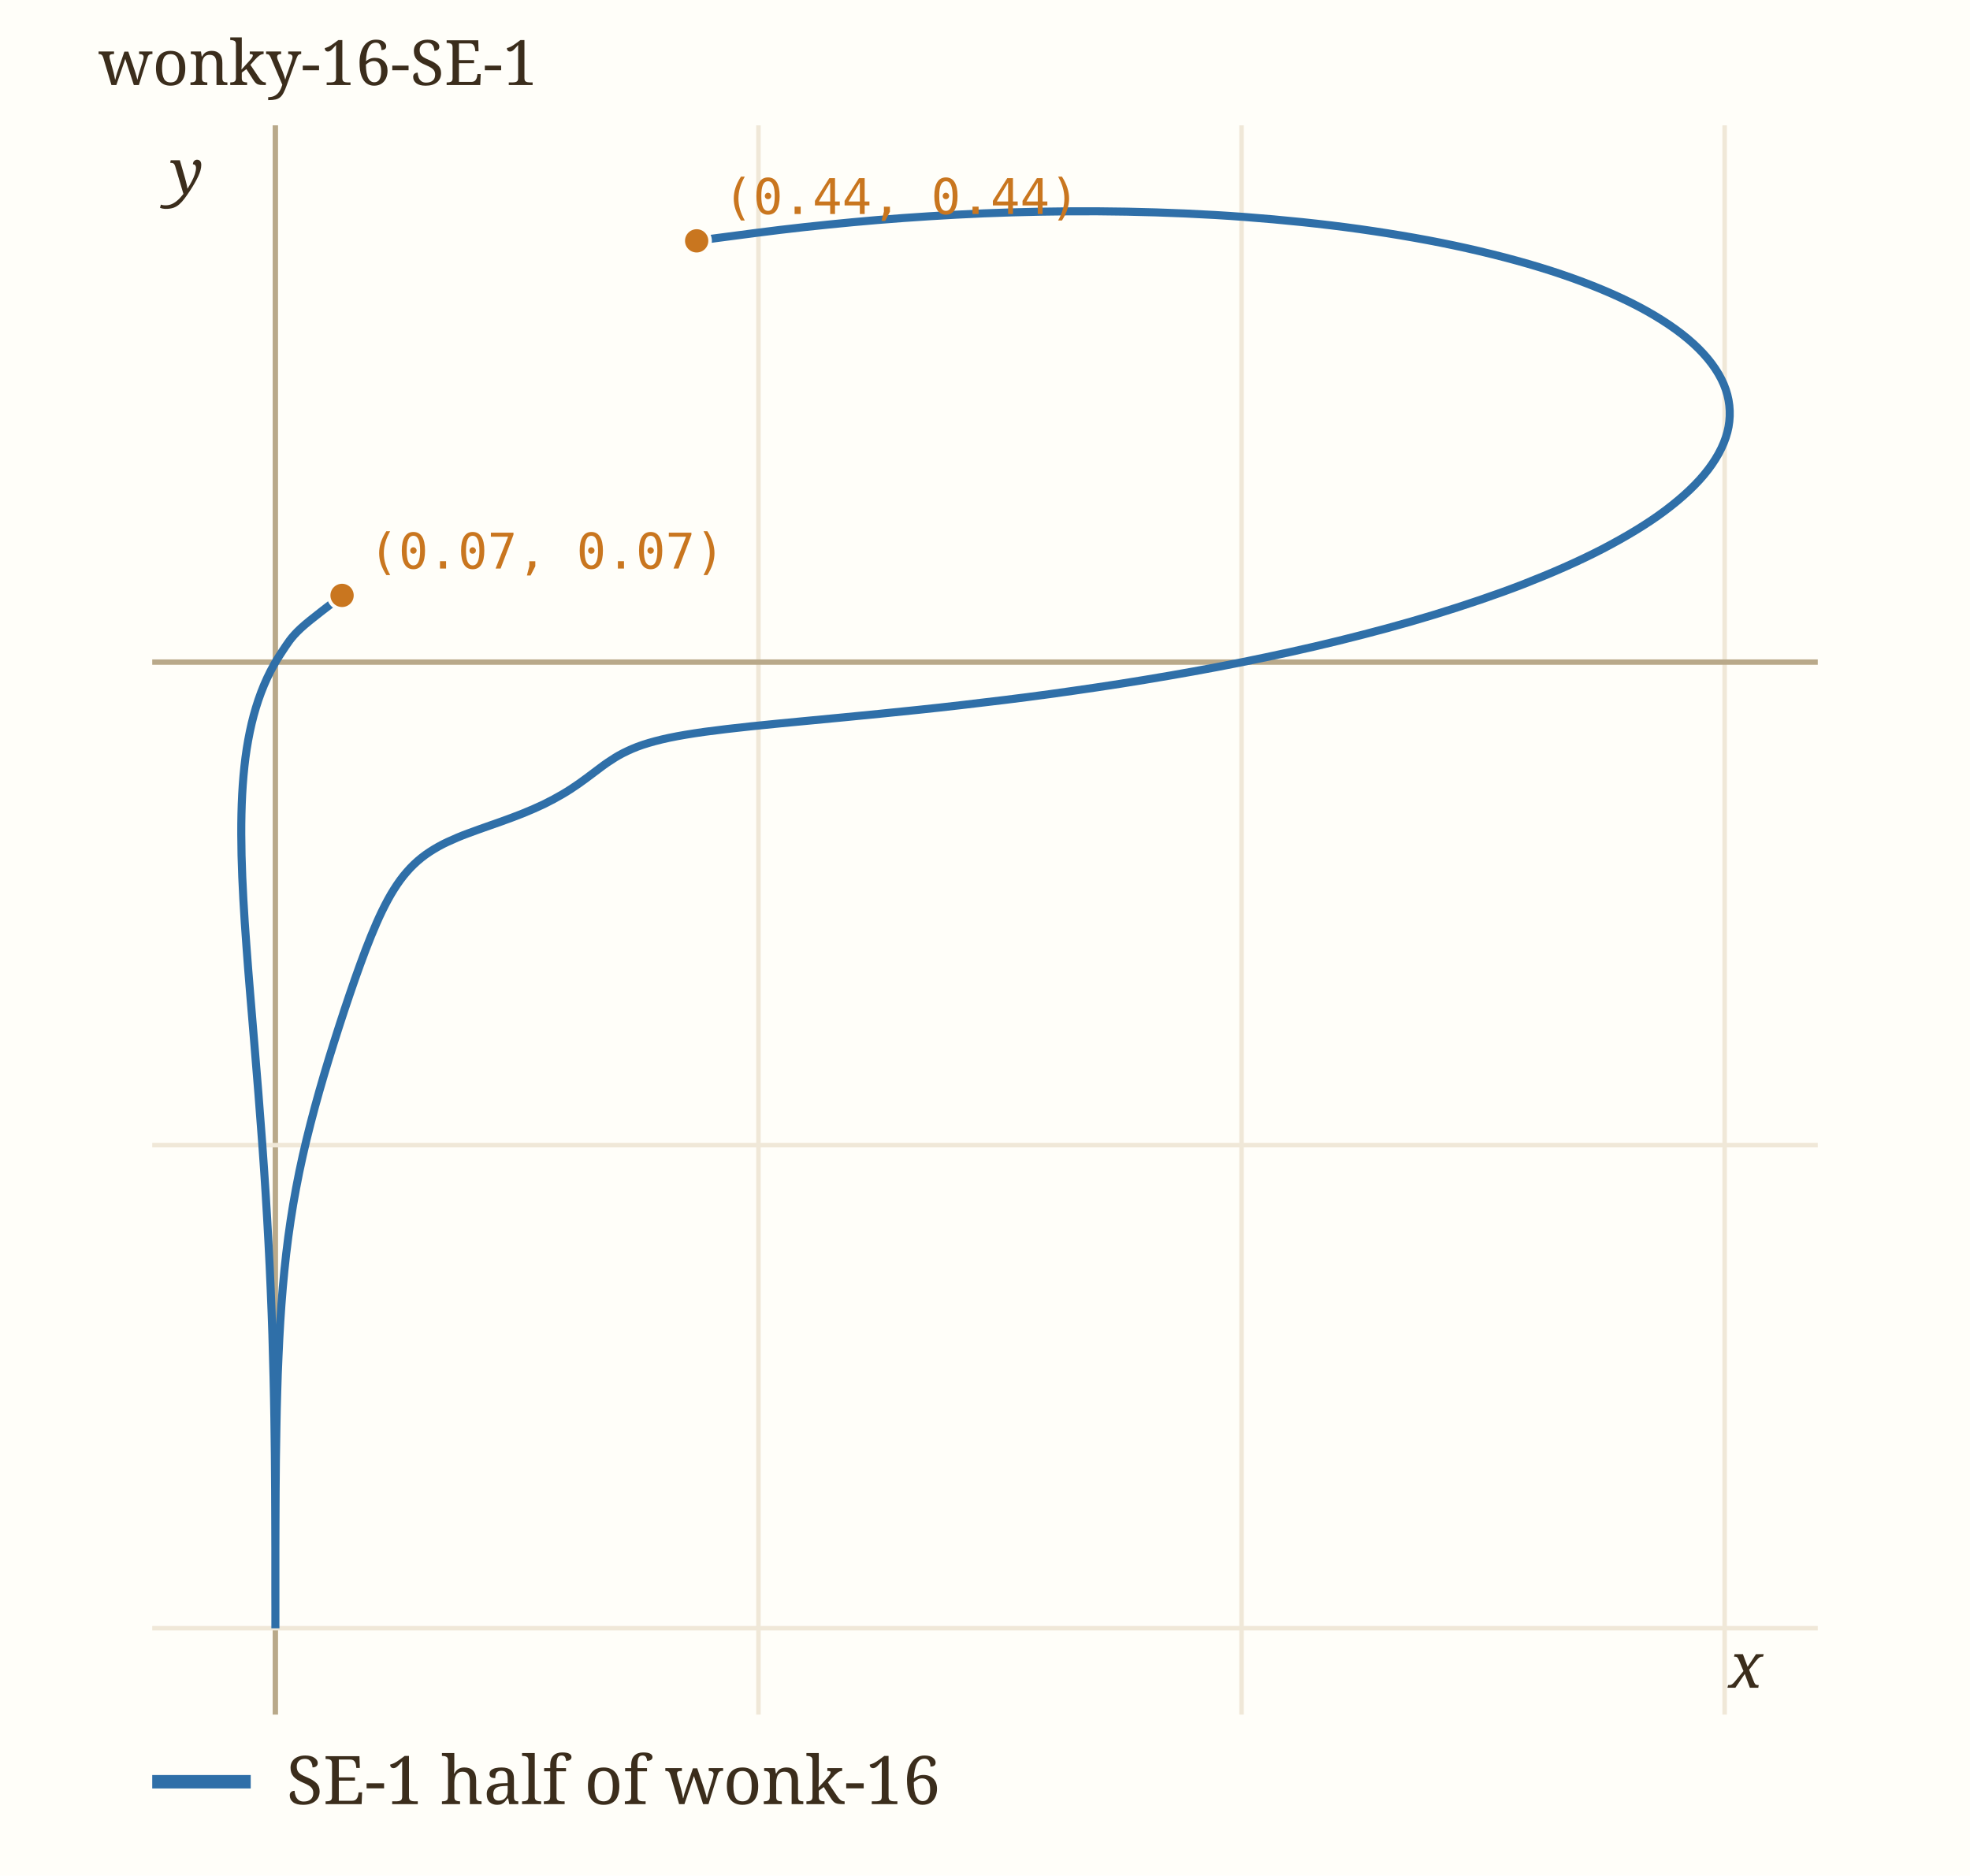
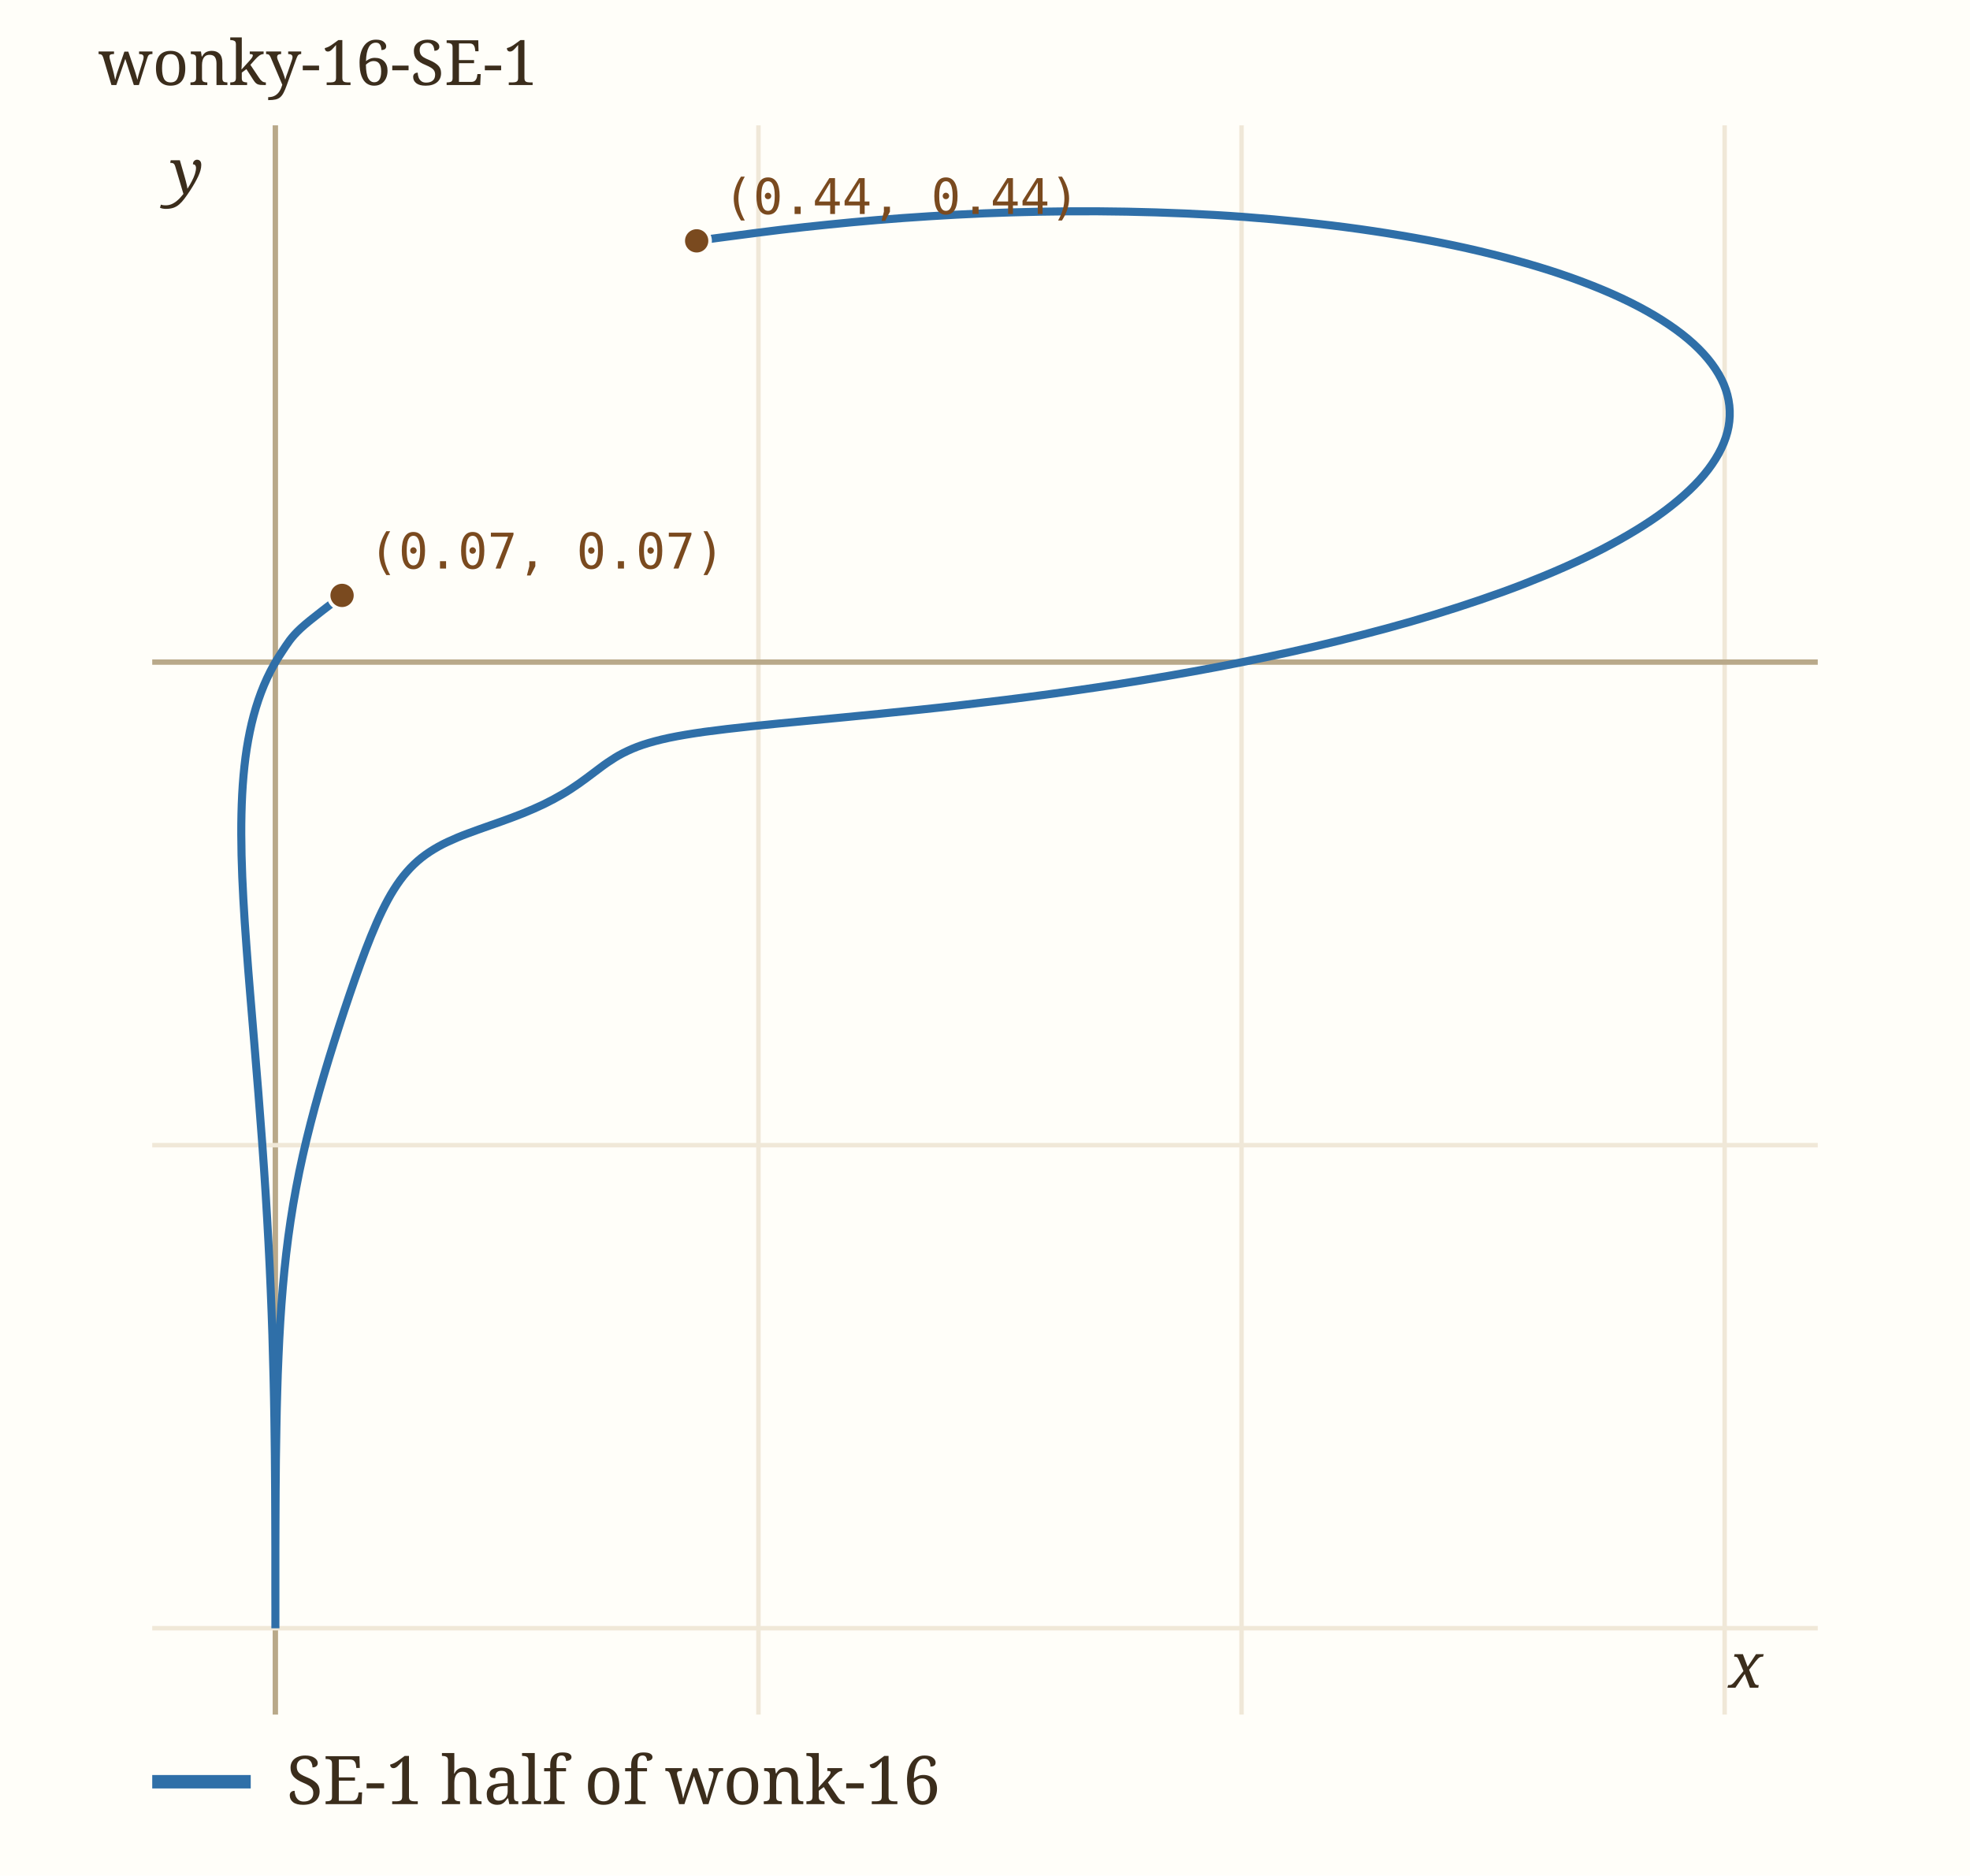
<svg xmlns="http://www.w3.org/2000/svg" viewBox="0 0 440 419" width="440" height="419" role="img" aria-label="wonky-16-SE-1" data-panel="wonky-16-SE-1">
  <rect x="0" y="0" width="440" height="419" fill="#fffef9" />
  <clipPath id="clip-wonky-16-SE-1">
    <rect x="34" y="28" width="372" height="355" />
  </clipPath>
  <g clip-path="url(#clip-wonky-16-SE-1)">
    <line x1="61.5" x2="61.5" y1="28" y2="383" stroke="#b9a98a" stroke-width="1.2" />
    <line x1="169.4" x2="169.4" y1="28" y2="383" stroke="#f0e8d8" stroke-width="1" />
    <text x="169.4" y="397.0" font-family="ui-monospace, Menlo, monospace" font-size="11" fill="#9c8a6a" text-anchor="middle">0.5</text>
    <line x1="277.3" x2="277.3" y1="28" y2="383" stroke="#f0e8d8" stroke-width="1" />
    <text x="277.3" y="397.0" font-family="ui-monospace, Menlo, monospace" font-size="11" fill="#9c8a6a" text-anchor="middle">1</text>
    <line x1="385.2" x2="385.2" y1="28" y2="383" stroke="#f0e8d8" stroke-width="1" />
    <text x="385.2" y="397.0" font-family="ui-monospace, Menlo, monospace" font-size="11" fill="#9c8a6a" text-anchor="middle">1.5</text>
    <line x1="34" x2="406" y1="363.7" y2="363.7" stroke="#f0e8d8" stroke-width="1" />
    <text x="28.0" y="367.7" font-family="ui-monospace, Menlo, monospace" font-size="11" fill="#9c8a6a" text-anchor="end">-1</text>
    <line x1="34" x2="406" y1="255.8" y2="255.8" stroke="#f0e8d8" stroke-width="1" />
    <text x="28.0" y="259.8" font-family="ui-monospace, Menlo, monospace" font-size="11" fill="#9c8a6a" text-anchor="end">-0.5</text>
    <line x1="34" x2="406" y1="147.9" y2="147.9" stroke="#b9a98a" stroke-width="1.2" />
    <path d="M76.42,133.02 C74.88,134.25 69.39,138.29 67.15,140.38 C64.91,142.47 64.23,143.73 62.98,145.58 C61.73,147.43 60.63,149.40 59.66,151.47 C58.69,153.55 57.87,155.74 57.17,158.04 C56.46,160.35 55.90,162.77 55.44,165.29 C54.97,167.82 54.64,170.47 54.39,173.22 C54.14,175.97 54.00,178.84 53.93,181.81 C53.86,184.78 53.88,187.86 53.95,191.04 C54.02,194.21 54.17,197.49 54.35,200.85 C54.53,204.20 54.77,207.66 55.03,211.17 C55.28,214.69 55.57,218.29 55.87,221.92 C56.16,225.55 56.48,229.25 56.79,232.96 C57.10,236.68 57.41,240.44 57.71,244.18 C58.01,247.93 58.30,251.71 58.57,255.44 C58.84,259.17 59.10,262.91 59.33,266.59 C59.56,270.27 59.77,273.93 59.96,277.51 C60.15,281.09 60.32,284.63 60.46,288.07 C60.61,291.52 60.73,294.91 60.84,298.19 C60.94,301.47 61.03,304.67 61.10,307.77 C61.18,310.86 61.23,313.87 61.28,316.76 C61.33,319.64 61.36,322.43 61.39,325.10 C61.42,327.76 61.43,330.32 61.45,332.75 C61.47,335.18 61.47,337.50 61.48,339.67 C61.49,341.85 61.49,343.91 61.50,345.82 C61.50,347.73 61.50,349.52 61.50,351.15 C61.50,352.77 61.50,354.26 61.50,355.59 C61.51,356.92 61.51,358.10 61.51,359.11 C61.51,360.12 61.51,360.98 61.51,361.66 C61.51,362.34 61.51,362.86 61.51,363.21 C61.51,363.55 61.51,363.72 61.51,363.72 C61.51,363.72 61.51,363.55 61.51,363.21 C61.51,362.86 61.51,362.34 61.51,361.66 C61.51,360.98 61.51,360.12 61.51,359.11 C61.51,358.10 61.51,356.92 61.51,355.60 C61.51,354.27 61.51,352.78 61.51,351.17 C61.51,349.55 61.51,347.78 61.51,345.90 C61.52,344.02 61.52,341.99 61.53,339.88 C61.54,337.77 61.55,335.53 61.56,333.23 C61.58,330.93 61.60,328.52 61.62,326.08 C61.65,323.63 61.69,321.10 61.74,318.56 C61.78,316.01 61.84,313.41 61.92,310.82 C61.99,308.22 62.08,305.60 62.20,303.00 C62.31,300.39 62.44,297.78 62.60,295.21 C62.76,292.63 62.95,290.06 63.17,287.53 C63.39,284.99 63.64,282.49 63.93,280.00 C64.22,277.52 64.54,275.07 64.91,272.63 C65.28,270.19 65.68,267.78 66.14,265.37 C66.59,262.96 67.08,260.57 67.62,258.17 C68.16,255.77 68.74,253.38 69.36,250.97 C69.97,248.56 70.64,246.15 71.32,243.73 C72.01,241.31 72.73,238.87 73.47,236.45 C74.21,234.03 74.98,231.60 75.75,229.21 C76.52,226.82 77.31,224.43 78.10,222.12 C78.89,219.81 79.68,217.52 80.48,215.35 C81.27,213.17 82.07,211.06 82.88,209.08 C83.69,207.11 84.50,205.22 85.34,203.50 C86.19,201.77 87.04,200.16 87.96,198.71 C88.88,197.25 89.82,195.94 90.86,194.76 C91.89,193.57 92.97,192.54 94.15,191.60 C95.33,190.66 96.59,189.86 97.93,189.10 C99.27,188.35 100.72,187.71 102.21,187.07 C103.71,186.44 105.30,185.88 106.91,185.29 C108.51,184.70 110.20,184.15 111.84,183.55 C113.49,182.95 115.17,182.35 116.77,181.70 C118.36,181.05 119.95,180.37 121.43,179.66 C122.90,178.94 124.32,178.18 125.63,177.41 C126.95,176.64 128.16,175.83 129.31,175.03 C130.47,174.23 131.51,173.41 132.58,172.62 C133.65,171.84 134.62,171.05 135.72,170.31 C136.82,169.58 137.89,168.86 139.20,168.21 C140.51,167.55 141.87,166.94 143.58,166.37 C145.29,165.81 147.16,165.30 149.46,164.81 C151.77,164.33 154.34,163.90 157.40,163.47 C160.45,163.05 163.88,162.66 167.79,162.24 C171.70,161.82 176.06,161.42 180.85,160.96 C185.64,160.49 190.91,160.02 196.54,159.44 C202.16,158.87 208.26,158.26 214.59,157.52 C220.92,156.79 227.67,155.98 234.52,155.04 C241.37,154.09 248.55,153.05 255.68,151.86 C262.81,150.68 270.07,149.39 277.29,147.94 C284.51,146.48 291.82,144.90 298.99,143.13 C306.16,141.36 313.44,139.42 320.32,137.31 C327.20,135.20 334.03,132.91 340.28,130.48 C346.53,128.04 352.55,125.41 357.82,122.68 C363.08,119.94 367.93,117.04 371.88,114.07 C375.84,111.10 379.18,107.98 381.54,104.86 C383.91,101.74 385.49,98.51 386.07,95.34 C386.65,92.17 386.31,88.95 385.01,85.86 C383.70,82.77 381.40,79.68 378.23,76.79 C375.05,73.89 370.87,71.07 365.97,68.49 C361.07,65.91 355.21,63.47 348.83,61.30 C342.45,59.13 335.22,57.16 327.69,55.47 C320.16,53.78 311.94,52.34 303.64,51.17 C295.34,50.01 286.56,49.11 277.89,48.46 C269.23,47.81 260.29,47.45 251.64,47.28 C242.98,47.11 234.28,47.20 225.96,47.44 C217.65,47.68 209.47,48.15 201.75,48.70 C194.04,49.25 186.61,49.98 179.66,50.73 C172.71,51.47 164.07,52.67 160.06,53.18 C156.06,53.69 156.37,53.70 155.63,53.81" fill="none" stroke="#2f6fa8" stroke-width="1.8" stroke-linecap="round" data-path="wonky-16-SE-1" />
-     <circle cx="76.4" cy="133.0" r="3" fill="#c9761f" stroke="#fffef9" stroke-width="0.8" />
-     <text x="82.4" y="127.0" font-family="ui-monospace, Menlo, monospace" font-size="11" fill="#c9761f">(0.07, 0.07)</text>
-     <circle cx="155.6" cy="53.8" r="3" fill="#c9761f" stroke="#fffef9" stroke-width="0.8" />
-     <text x="161.6" y="47.8" font-family="ui-monospace, Menlo, monospace" font-size="11" fill="#c9761f">(0.44, 0.44)</text>
+     <circle cx="76.4" cy="133.0" r="3" fill="#7a4a1f" stroke="#fffef9" stroke-width="0.8" />
+     <text x="82.4" y="127.0" font-family="ui-monospace, Menlo, monospace" font-size="11" fill="#7a4a1f">(0.07, 0.07)</text>
+     <circle cx="155.6" cy="53.8" r="3" fill="#7a4a1f" stroke="#fffef9" stroke-width="0.8" />
+     <text x="161.6" y="47.8" font-family="ui-monospace, Menlo, monospace" font-size="11" fill="#7a4a1f">(0.44, 0.44)</text>
  </g>
  <text x="386.1" y="377.0" font-family="Georgia, serif" font-size="14" font-style="italic" fill="#3b2d1c">x</text>
  <text x="38.0" y="43.3" font-family="Georgia, serif" font-size="14" font-style="italic" fill="#3b2d1c">y</text>
  <text x="22" y="19" font-family="Georgia, serif" font-size="14" fill="#3b2d1c">wonky-16-SE-1</text>
  <line x1="34" x2="56" y1="398" y2="398" stroke="#2f6fa8" stroke-width="3" />
  <text x="64" y="403" font-family="Georgia, serif" font-size="15" fill="#3b2d1c">SE-1 half of wonk-16</text>
</svg>
